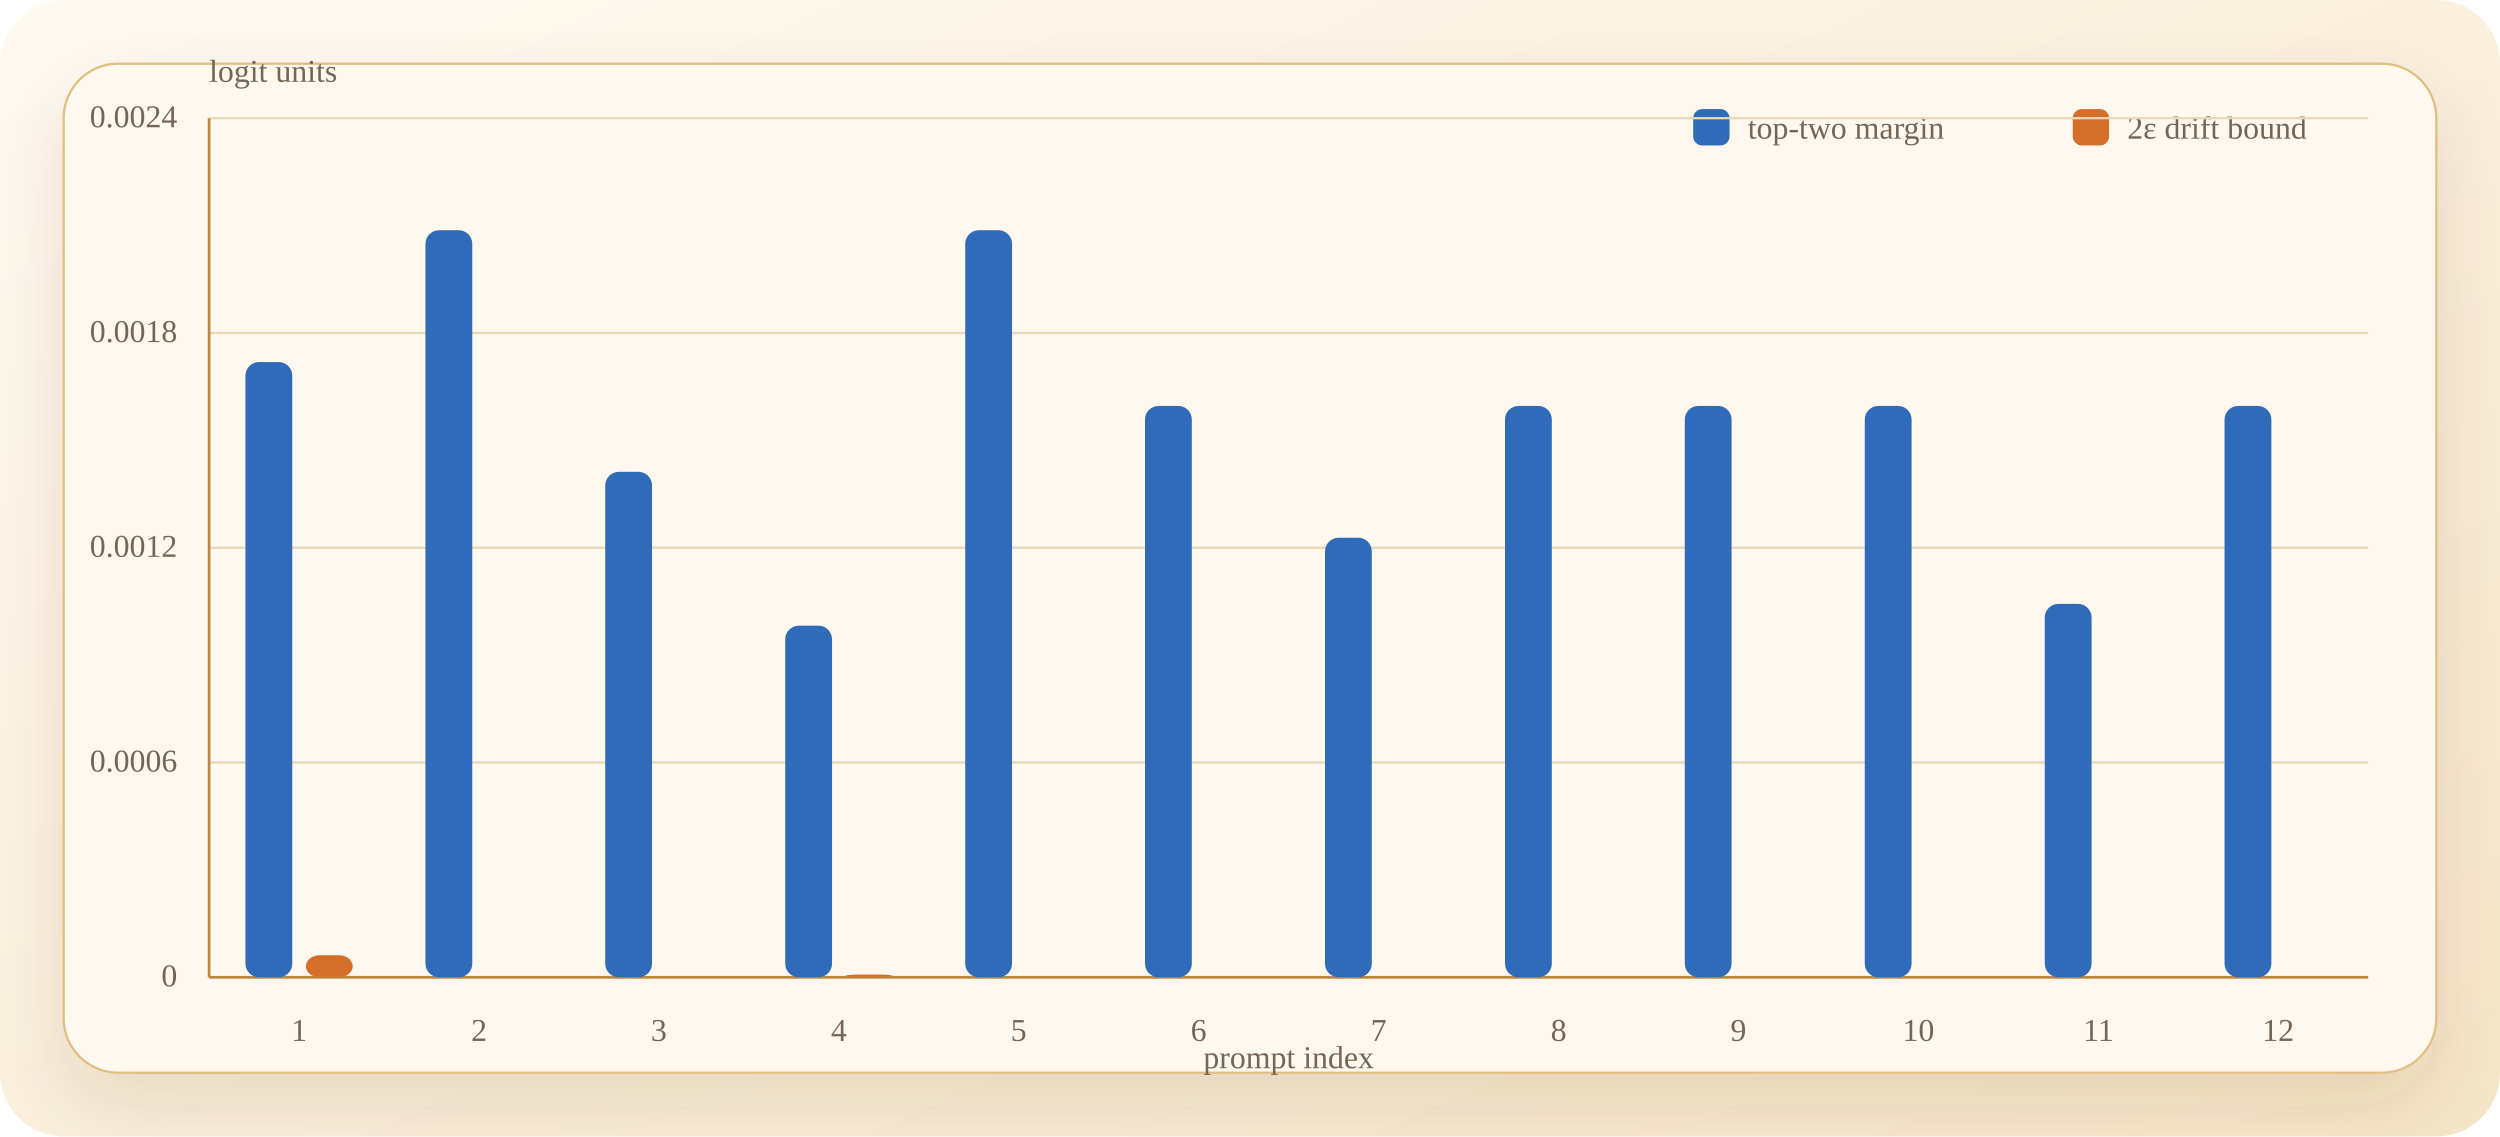
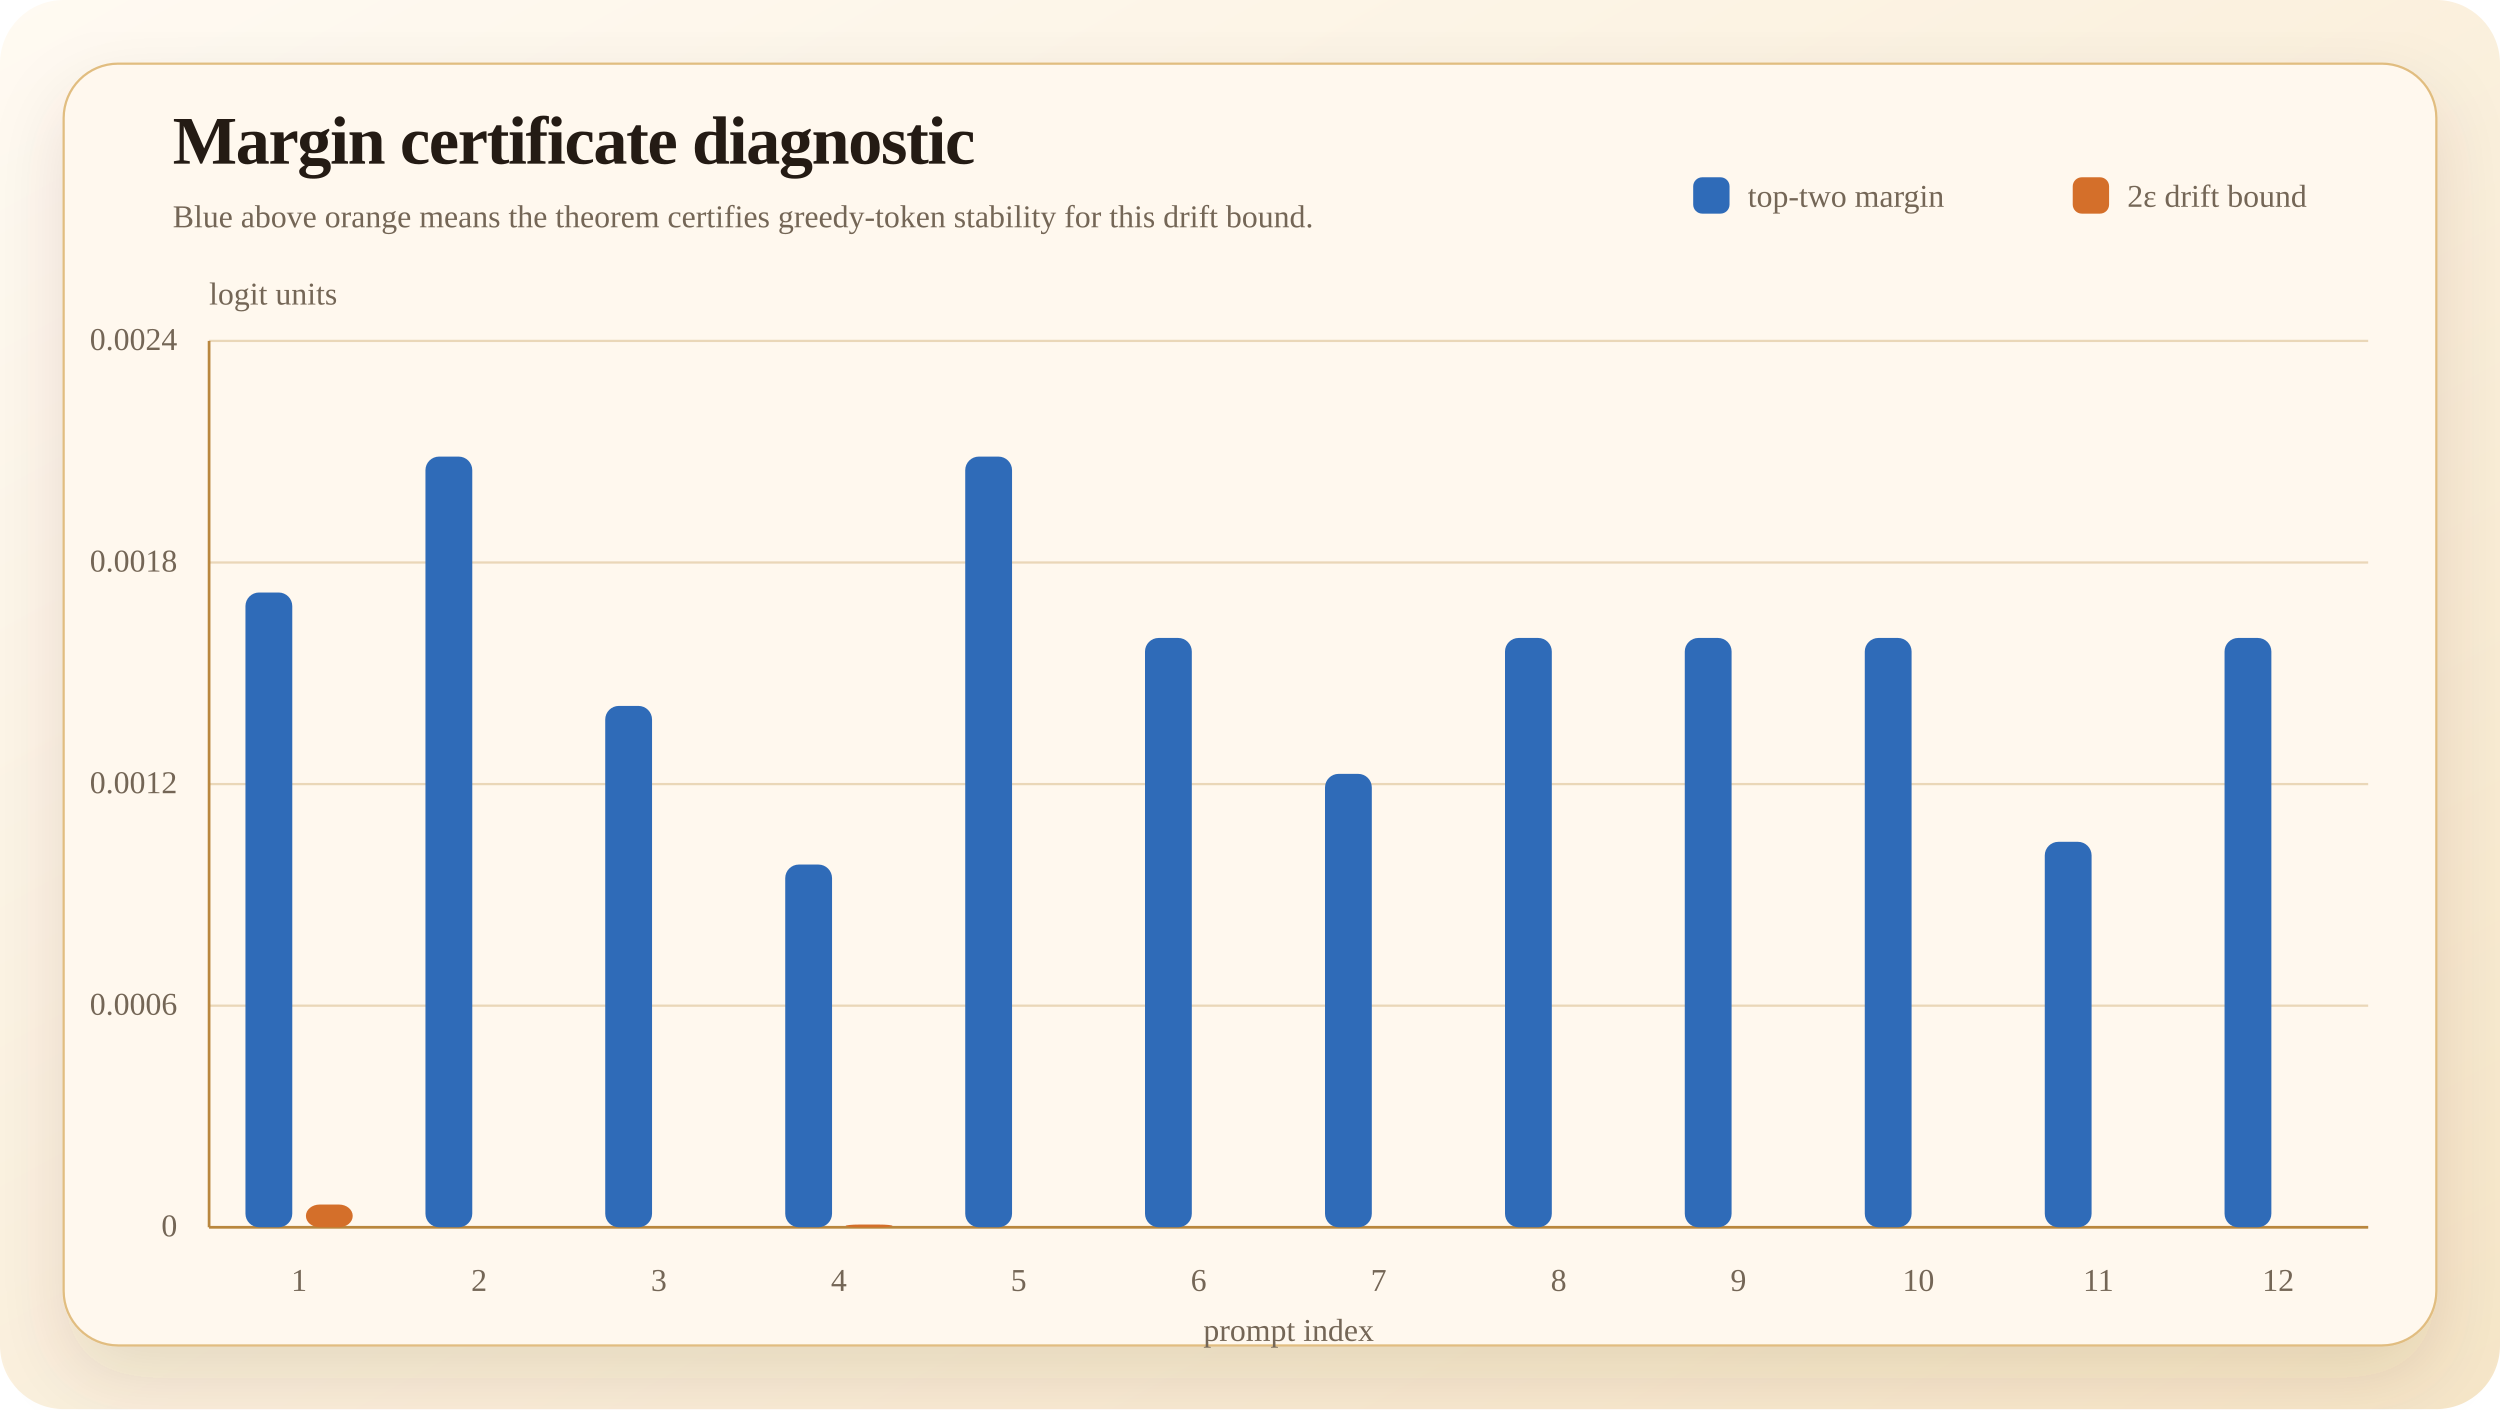
- <svg xmlns="http://www.w3.org/2000/svg" width="1100" height="500" viewBox="0 0 1100 500">
+ <svg xmlns="http://www.w3.org/2000/svg" width="1100" height="620" viewBox="0 0 1100 620">
  <defs>
    <linearGradient id="paper" x1="0" y1="0" x2="1" y2="1">
      <stop offset="0%" stop-color="#fffaf2" />
      <stop offset="100%" stop-color="#f6e6c8" />
    </linearGradient>
    <filter id="softShadow" x="-20%" y="-20%" width="140%" height="140%">
      <feDropShadow dx="0" dy="14" stdDeviation="16" flood-color="#5a3611" flood-opacity=".12" />
    </filter>
  </defs>
  <rect width="100%" height="100%" rx="28" fill="url(#paper)" />
-   <rect x="28" y="28" width="1044" height="444" rx="24" fill="#fff8ee" stroke="#e1bd80" filter="url(#softShadow)" />
-   <style>text{font-family:Source Sans 3,Source Sans Pro,Arial,sans-serif;fill:#241b14}.small{font-size:14px;fill:#746656}.axis{stroke:#b9873e;stroke-width:1.2}.margin{fill:#2f6bb8}.eps{fill:#d46f2a}.grid{stroke:#ead7b8;stroke-width:1}</style>
-   <rect x="745" y="48" width="16" height="16" rx="4" class="margin" />
-   <text x="769" y="61" class="small">top-two margin</text>
-   <rect x="912" y="48" width="16" height="16" rx="4" class="eps" />
-   <text x="936" y="61" class="small">2ε drift bound</text>
-   <line x1="92" y1="430.0" x2="1042" y2="430.0" class="grid" />
-   <text x="78" y="434.0" text-anchor="end" class="small">0</text>
-   <line x1="92" y1="335.5" x2="1042" y2="335.5" class="grid" />
-   <text x="78" y="339.5" text-anchor="end" class="small">0.0006</text>
-   <line x1="92" y1="241.0" x2="1042" y2="241.0" class="grid" />
-   <text x="78" y="245.0" text-anchor="end" class="small">0.0012</text>
-   <line x1="92" y1="146.5" x2="1042" y2="146.5" class="grid" />
-   <text x="78" y="150.5" text-anchor="end" class="small">0.0018</text>
-   <line x1="92" y1="52.0" x2="1042" y2="52.0" class="grid" />
-   <text x="78" y="56.0" text-anchor="end" class="small">0.0024</text>
-   <line x1="92" y1="430" x2="1042" y2="430" class="axis" />
-   <line x1="92" y1="52" x2="92" y2="430" class="axis" />
-   <rect x="108.0" y="159.3" width="20.6" height="270.7" rx="6" class="margin" />
-   <rect x="134.6" y="420.3" width="20.6" height="9.7" rx="6" class="eps" />
-   <text x="131.6" y="458" text-anchor="middle" class="small">1</text>
-   <rect x="187.2" y="101.3" width="20.6" height="328.7" rx="6" class="margin" />
-   <rect x="213.8" y="430.0" width="20.6" height="0.0" rx="6" class="eps" />
-   <text x="210.8" y="458" text-anchor="middle" class="small">2</text>
-   <rect x="266.3" y="207.6" width="20.6" height="222.4" rx="6" class="margin" />
-   <rect x="292.9" y="430.0" width="20.6" height="0.0" rx="6" class="eps" />
-   <text x="289.9" y="458" text-anchor="middle" class="small">3</text>
-   <rect x="345.5" y="275.3" width="20.6" height="154.7" rx="6" class="margin" />
-   <rect x="372.1" y="428.8" width="20.6" height="1.2" rx="6" class="eps" />
-   <text x="369.1" y="458" text-anchor="middle" class="small">4</text>
-   <rect x="424.7" y="101.3" width="20.6" height="328.7" rx="6" class="margin" />
-   <rect x="451.2" y="430.0" width="20.6" height="0.0" rx="6" class="eps" />
-   <text x="448.2" y="458" text-anchor="middle" class="small">5</text>
-   <rect x="503.8" y="178.6" width="20.6" height="251.4" rx="6" class="margin" />
-   <rect x="530.4" y="430.0" width="20.6" height="0.0" rx="6" class="eps" />
-   <text x="527.4" y="458" text-anchor="middle" class="small">6</text>
-   <rect x="583.0" y="236.6" width="20.6" height="193.4" rx="6" class="margin" />
-   <rect x="609.6" y="430.0" width="20.6" height="0.0" rx="6" class="eps" />
-   <text x="606.6" y="458" text-anchor="middle" class="small">7</text>
-   <rect x="662.2" y="178.6" width="20.6" height="251.4" rx="6" class="margin" />
-   <rect x="688.8" y="430.0" width="20.6" height="0.0" rx="6" class="eps" />
-   <text x="685.8" y="458" text-anchor="middle" class="small">8</text>
-   <rect x="741.3" y="178.6" width="20.6" height="251.4" rx="6" class="margin" />
-   <rect x="767.9" y="430.0" width="20.6" height="0.0" rx="6" class="eps" />
-   <text x="764.9" y="458" text-anchor="middle" class="small">9</text>
-   <rect x="820.5" y="178.6" width="20.6" height="251.4" rx="6" class="margin" />
-   <rect x="847.1" y="430.0" width="20.6" height="0.0" rx="6" class="eps" />
-   <text x="844.1" y="458" text-anchor="middle" class="small">10</text>
-   <rect x="899.7" y="265.7" width="20.6" height="164.3" rx="6" class="margin" />
-   <rect x="926.3" y="430.0" width="20.6" height="0.0" rx="6" class="eps" />
-   <text x="923.3" y="458" text-anchor="middle" class="small">11</text>
-   <rect x="978.8" y="178.6" width="20.6" height="251.4" rx="6" class="margin" />
-   <rect x="1005.4" y="430.0" width="20.6" height="0.0" rx="6" class="eps" />
-   <text x="1002.4" y="458" text-anchor="middle" class="small">12</text>
-   <text x="92" y="36" class="small">logit units</text>
-   <text x="567.0" y="470" text-anchor="middle" class="small">prompt index</text>
+   <rect x="28" y="28" width="1044" height="564" rx="24" fill="#fff8ee" stroke="#e1bd80" filter="url(#softShadow)" />
+   <style>text{font-family:Source Sans 3,Source Sans Pro,Arial,sans-serif;fill:#241b14}.title{font-size:30px;font-weight:700;letter-spacing:-.02em}.small{font-size:14px;fill:#746656}.axis{stroke:#b9873e;stroke-width:1.2}.margin{fill:#2f6bb8}.eps{fill:#d46f2a}.grid{stroke:#ead7b8;stroke-width:1}</style>
+   <text x="76" y="72" class="title">Margin certificate diagnostic</text>
+   <text x="76" y="100" class="small">Blue above orange means the theorem certifies greedy-token stability for this drift bound.</text>
+   <rect x="745" y="78" width="16" height="16" rx="4" class="margin" />
+   <text x="769" y="91" class="small">top-two margin</text>
+   <rect x="912" y="78" width="16" height="16" rx="4" class="eps" />
+   <text x="936" y="91" class="small">2ε drift bound</text>
+   <line x1="92" y1="540.0" x2="1042" y2="540.0" class="grid" />
+   <text x="78" y="544.0" text-anchor="end" class="small">0</text>
+   <line x1="92" y1="442.5" x2="1042" y2="442.5" class="grid" />
+   <text x="78" y="446.5" text-anchor="end" class="small">0.0006</text>
+   <line x1="92" y1="345.0" x2="1042" y2="345.0" class="grid" />
+   <text x="78" y="349.0" text-anchor="end" class="small">0.0012</text>
+   <line x1="92" y1="247.5" x2="1042" y2="247.5" class="grid" />
+   <text x="78" y="251.5" text-anchor="end" class="small">0.0018</text>
+   <line x1="92" y1="150.0" x2="1042" y2="150.0" class="grid" />
+   <text x="78" y="154.0" text-anchor="end" class="small">0.0024</text>
+   <line x1="92" y1="540" x2="1042" y2="540" class="axis" />
+   <line x1="92" y1="150" x2="92" y2="540" class="axis" />
+   <rect x="108.0" y="260.7" width="20.6" height="279.3" rx="6" class="margin" />
+   <rect x="134.6" y="530.0" width="20.6" height="10.0" rx="6" class="eps" />
+   <text x="131.6" y="568" text-anchor="middle" class="small">1</text>
+   <rect x="187.2" y="200.9" width="20.6" height="339.1" rx="6" class="margin" />
+   <rect x="213.8" y="540.0" width="20.6" height="0.0" rx="6" class="eps" />
+   <text x="210.8" y="568" text-anchor="middle" class="small">2</text>
+   <rect x="266.3" y="310.6" width="20.6" height="229.4" rx="6" class="margin" />
+   <rect x="292.9" y="540.0" width="20.6" height="0.0" rx="6" class="eps" />
+   <text x="289.9" y="568" text-anchor="middle" class="small">3</text>
+   <rect x="345.5" y="380.4" width="20.6" height="159.6" rx="6" class="margin" />
+   <rect x="372.1" y="538.8" width="20.6" height="1.2" rx="6" class="eps" />
+   <text x="369.1" y="568" text-anchor="middle" class="small">4</text>
+   <rect x="424.7" y="200.9" width="20.6" height="339.1" rx="6" class="margin" />
+   <rect x="451.2" y="540.0" width="20.6" height="0.0" rx="6" class="eps" />
+   <text x="448.2" y="568" text-anchor="middle" class="small">5</text>
+   <rect x="503.8" y="280.7" width="20.6" height="259.3" rx="6" class="margin" />
+   <rect x="530.4" y="540.0" width="20.6" height="0.0" rx="6" class="eps" />
+   <text x="527.4" y="568" text-anchor="middle" class="small">6</text>
+   <rect x="583.0" y="340.5" width="20.6" height="199.5" rx="6" class="margin" />
+   <rect x="609.6" y="540.0" width="20.6" height="0.0" rx="6" class="eps" />
+   <text x="606.6" y="568" text-anchor="middle" class="small">7</text>
+   <rect x="662.2" y="280.7" width="20.6" height="259.3" rx="6" class="margin" />
+   <rect x="688.8" y="540.0" width="20.6" height="0.0" rx="6" class="eps" />
+   <text x="685.8" y="568" text-anchor="middle" class="small">8</text>
+   <rect x="741.3" y="280.7" width="20.6" height="259.3" rx="6" class="margin" />
+   <rect x="767.9" y="540.0" width="20.6" height="0.0" rx="6" class="eps" />
+   <text x="764.9" y="568" text-anchor="middle" class="small">9</text>
+   <rect x="820.5" y="280.7" width="20.6" height="259.3" rx="6" class="margin" />
+   <rect x="847.1" y="540.0" width="20.6" height="0.0" rx="6" class="eps" />
+   <text x="844.1" y="568" text-anchor="middle" class="small">10</text>
+   <rect x="899.7" y="370.4" width="20.6" height="169.6" rx="6" class="margin" />
+   <rect x="926.3" y="540.0" width="20.6" height="0.0" rx="6" class="eps" />
+   <text x="923.3" y="568" text-anchor="middle" class="small">11</text>
+   <rect x="978.8" y="280.7" width="20.6" height="259.3" rx="6" class="margin" />
+   <rect x="1005.4" y="540.0" width="20.6" height="0.0" rx="6" class="eps" />
+   <text x="1002.4" y="568" text-anchor="middle" class="small">12</text>
+   <text x="92" y="134" class="small">logit units</text>
+   <text x="567.0" y="590" text-anchor="middle" class="small">prompt index</text>
</svg>
